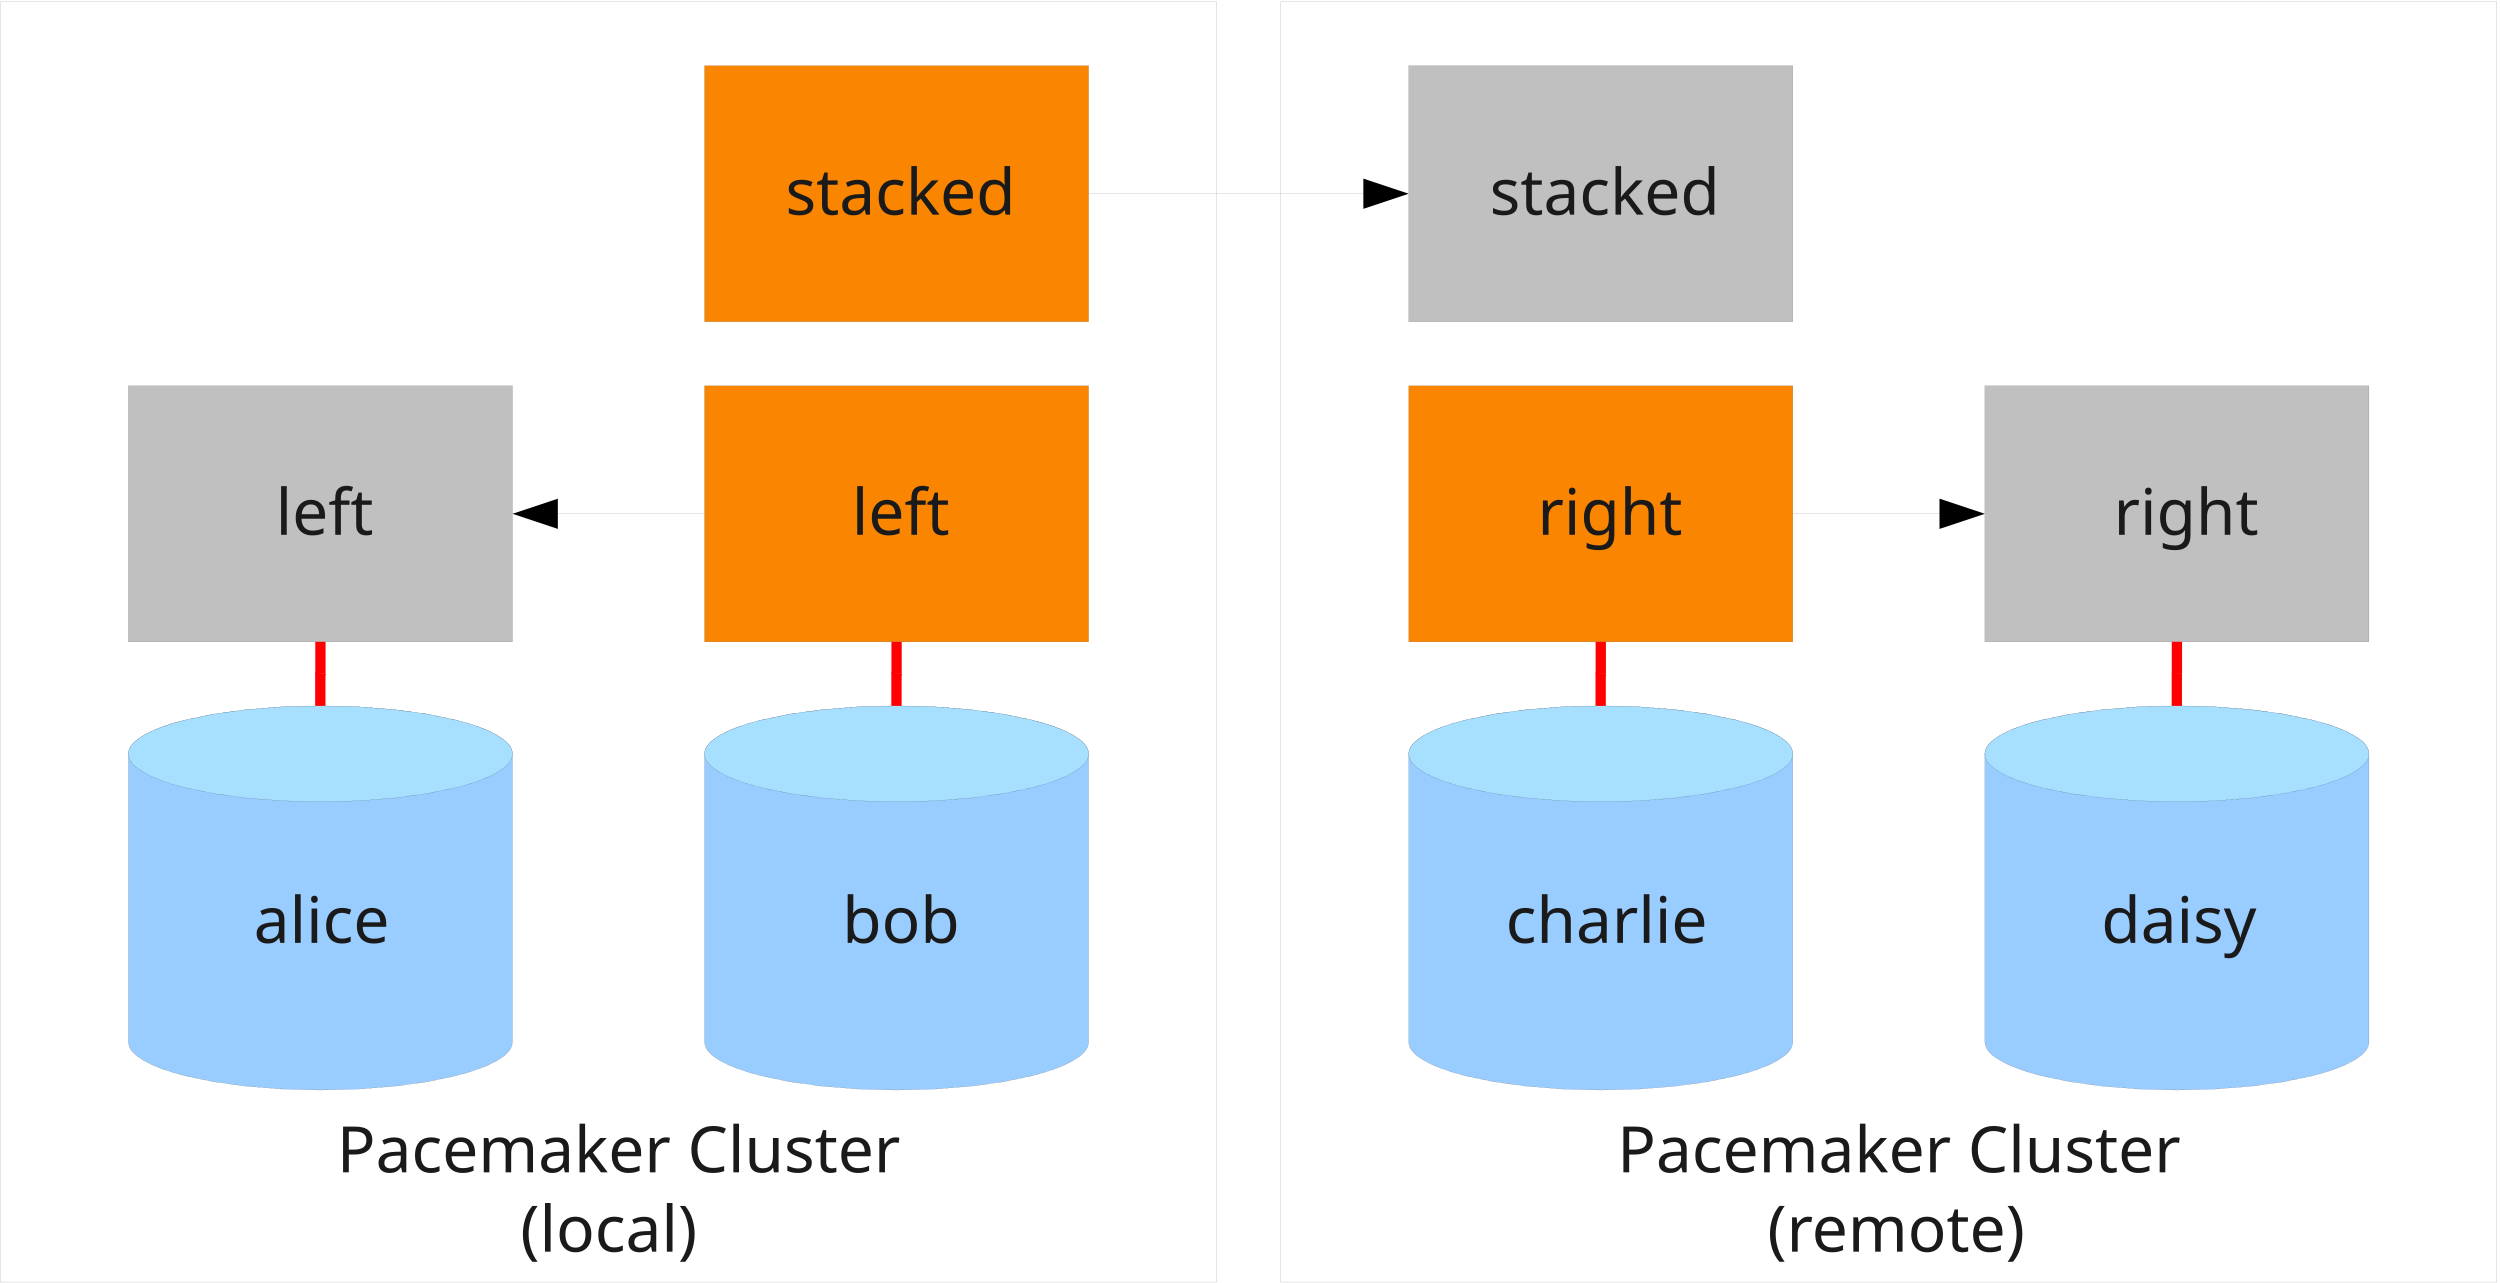
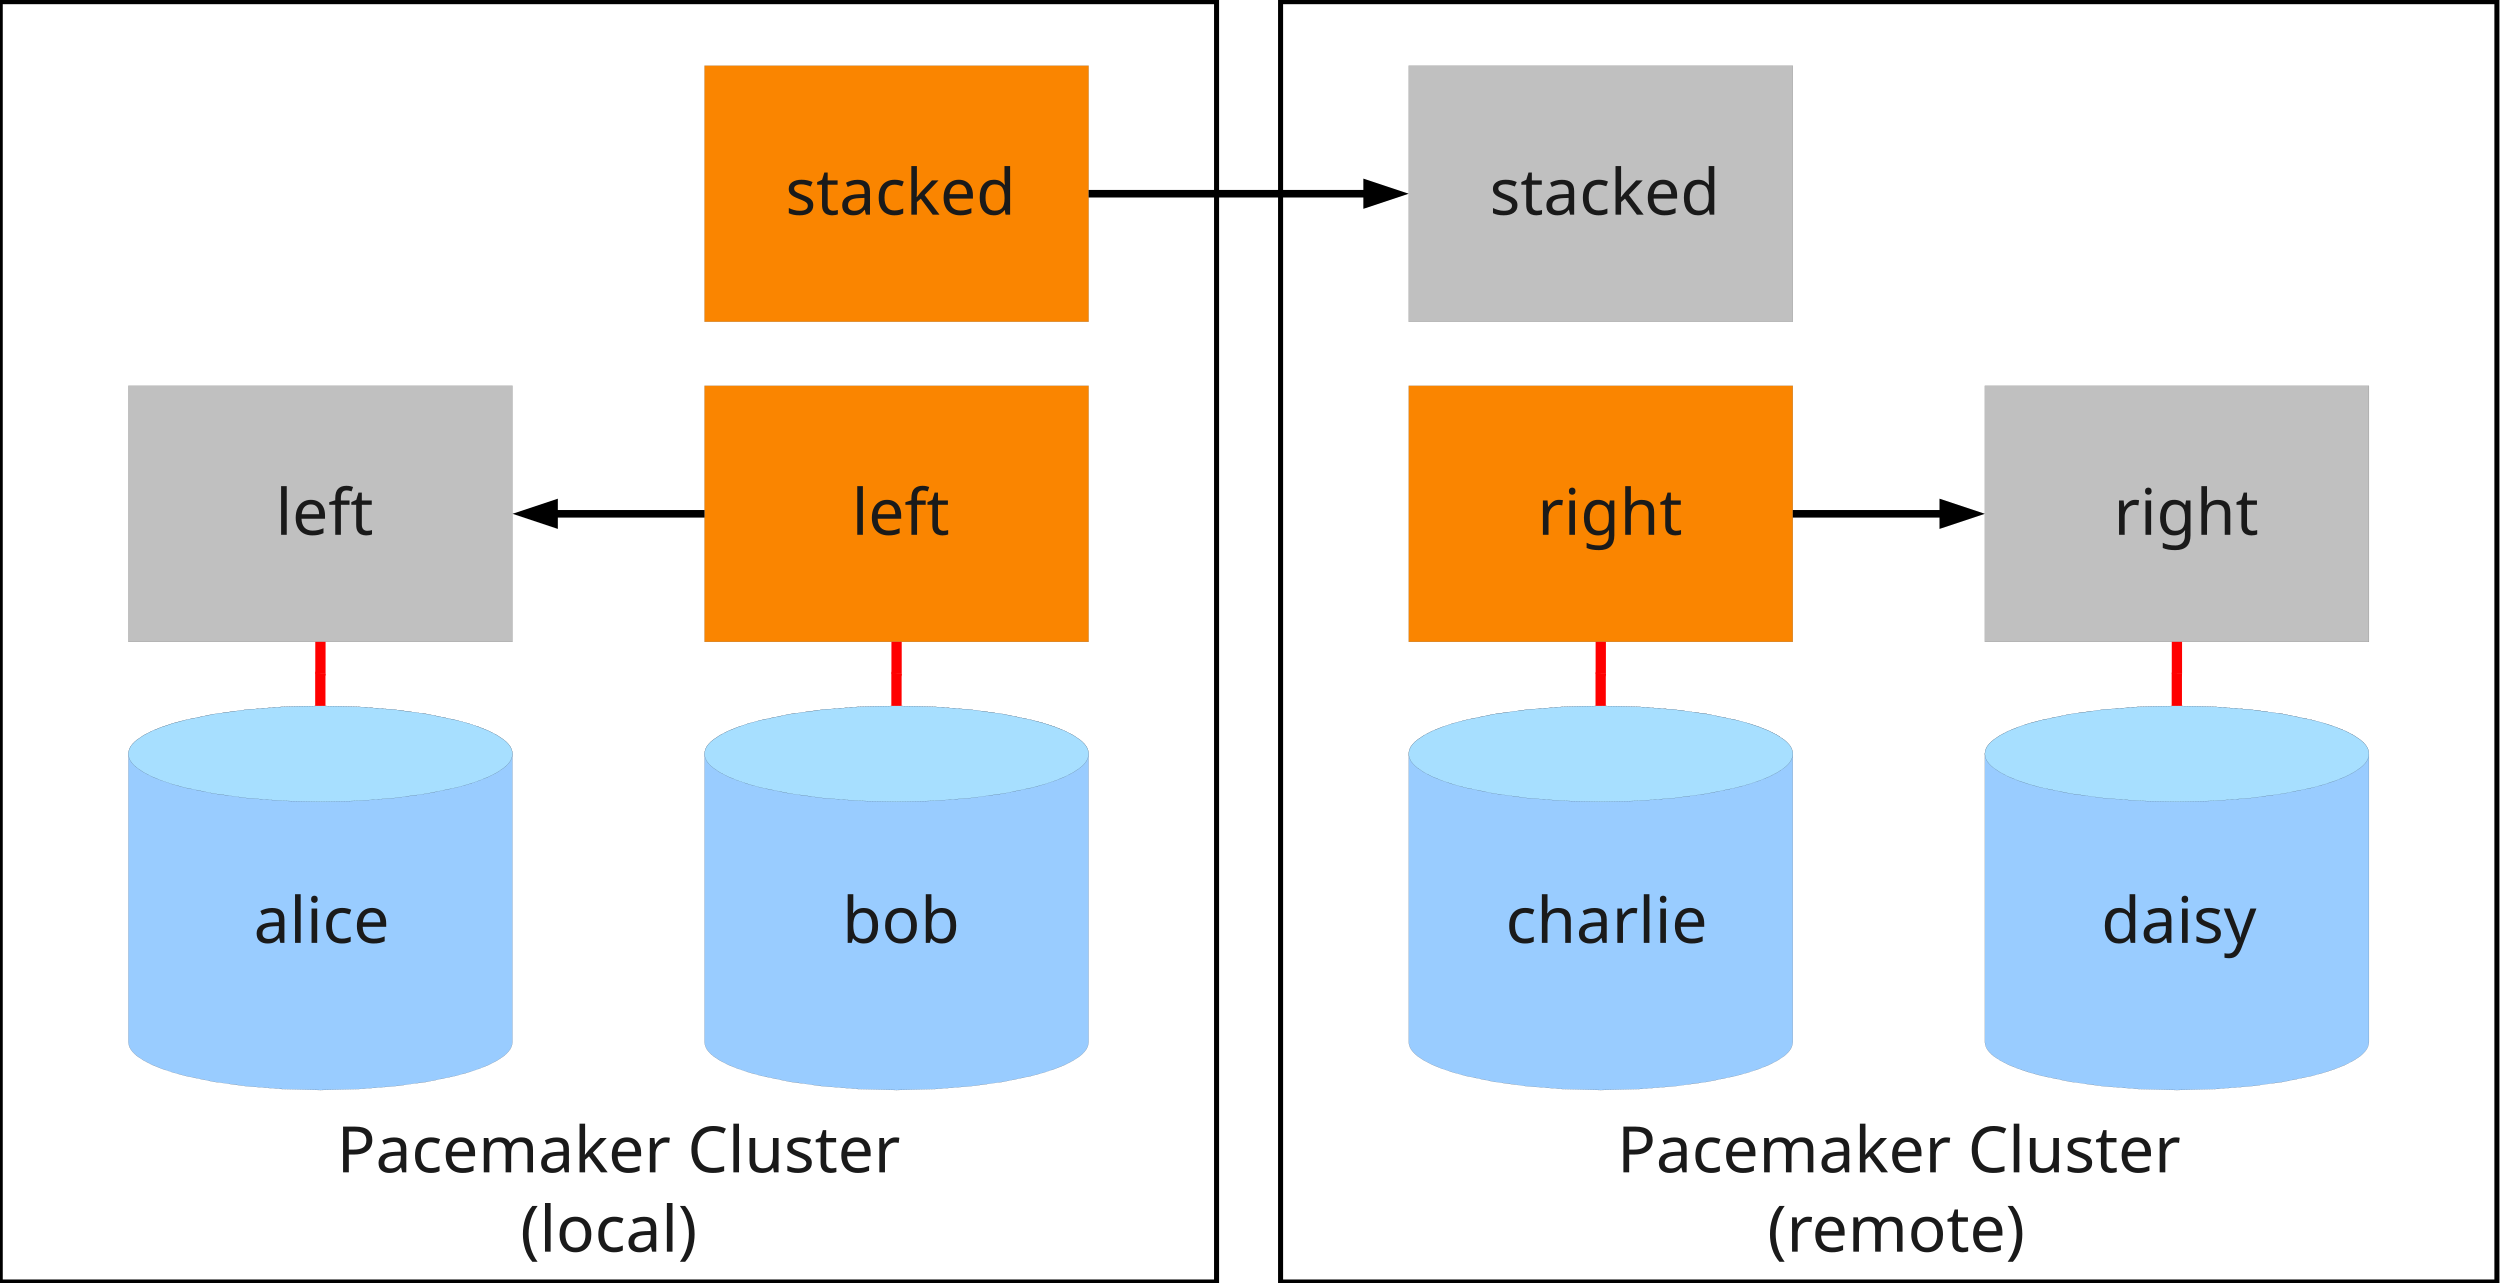
<svg xmlns="http://www.w3.org/2000/svg" version="1.0" width="659" height="338" id="svg3851">
  <defs id="defs3853" />
  <g id="layer1">
    <g transform="matrix(2.6574644e-2,0,0,2.6574644e-2,-33.66072,-134.5597)" id="Stacking_with_4_nodes" style="fill-rule:evenodd;visibility:visible">
      <g id="g3398">
        <g id="g3402">
          <g id="g3404" style="fill:none;stroke:#000000">
-             <path d="M 7301,17780 L 1269,17780 L 1269,5080 L 13334,5080 L 13334,17780 L 7301,17780" id="path3406" style="fill:none" />
+             <path d="M 7301,17780 L 1269,17780 L 1269,5080 L 13334,5080 L 13334,17780 L 7301,17780" id="path3406" style="fill:none;stroke-width:50" />
          </g>
          <g id="g3408">
            <g id="g3410" style="font-size:635px;font-weight:400;font-family:Helvetica embedded">
              <g id="g3412" style="fill:#1a1a1a;stroke:none">
                <text id="text3414">
                  <tspan x="4608 5019 5370 5688 6039 6568 6919 7228 7580 7791 7969 8426 8566 8918 9235 9409 9760" y="16692" id="tspan3416">Pacemaker Cluster</tspan>
                </text>
                <text id="text3418">
                  <tspan x="6428 6640 6779 7131 7448 7800 7939" y="17479" id="tspan3420">(local)</tspan>
                </text>
              </g>
            </g>
          </g>
        </g>
      </g>
      <g id="g3422">
        <g id="g3426">
          <g id="g3428" style="fill:none;stroke:#000000">
-             <path d="M 20001,17780 L 13969,17780 L 13969,5080 L 26034,5080 L 26034,17780 L 20001,17780" id="path3430" style="fill:none" />
+             <path d="M 20001,17780 L 13969,17780 L 13969,5080 L 26034,5080 L 26034,17780 L 20001,17780" id="path3430" style="fill:none;stroke-width:50" />
          </g>
          <g id="g3432">
            <g id="g3434" style="font-size:635px;font-weight:400;font-family:Helvetica embedded">
              <g id="g3436" style="fill:#1a1a1a;stroke:none">
                <text id="text3438">
                  <tspan x="17308 17719 18070 18388 18739 19268 19619 19928 20280 20491 20669 21126 21266 21618 21935 22109 22460" y="16692" id="tspan3440">Pacemaker Cluster</tspan>
                </text>
                <text id="text3442">
                  <tspan x="18798 19010 19217 19568 20098 20445 20618 20970" y="17479" id="tspan3444">(remote)</tspan>
                </text>
              </g>
            </g>
          </g>
        </g>
      </g>
      <g id="g3446">
        <g id="g3450">
          <g id="g3452" style="fill:#c0c0c0;stroke:none">
            <path d="M 2540,8890 L 6350,8890 L 6350,11430 L 2540,11430 L 2540,8890 z" id="path3454" />
          </g>
          <g id="g3456" style="fill:none;stroke:#000000">
            <path d="M 4445,11430 L 2540,11430 L 2540,8890 L 6350,8890 L 6350,11430 L 4445,11430" id="path3458" style="fill:none" />
          </g>
          <g id="g3460">
            <g id="g3462" style="font-size:635px;font-weight:400;font-family:Helvetica embedded">
              <g id="g3464" style="fill:#1a1a1a;stroke:none">
                <text id="text3466">
                  <tspan x="4001 4141 4492 4687" y="10368" id="tspan3468">left</tspan>
                </text>
              </g>
            </g>
          </g>
        </g>
      </g>
      <g id="g3470">
        <g id="g3474">
          <g id="g3476" style="fill:#99ccff;stroke:none">
            <path d="M 4445,12065 L 4065,12075 L 3709,12103 L 3386,12147 L 3103,12206 L 2979,12239 L 2869,12276 L 2773,12315 L 2692,12357 L 2627,12401 L 2601,12423 L 2579,12446 L 2562,12469 L 2550,12493 L 2543,12517 L 2540,12541 L 2540,15399 L 2543,15423 L 2550,15447 L 2562,15471 L 2579,15494 L 2601,15517 L 2627,15540 L 2692,15583 L 2773,15625 L 2869,15664 L 2979,15701 L 3103,15735 L 3386,15794 L 3709,15838 L 4065,15866 L 4445,15876 L 4825,15866 L 5181,15838 L 5504,15794 L 5787,15735 L 5911,15701 L 6021,15664 L 6117,15625 L 6198,15583 L 6263,15540 L 6289,15517 L 6311,15494 L 6328,15471 L 6340,15447 L 6347,15423 L 6350,15399 L 6350,12541 L 6347,12517 L 6340,12493 L 6328,12469 L 6311,12446 L 6289,12423 L 6263,12401 L 6198,12357 L 6117,12315 L 6021,12276 L 5911,12239 L 5787,12206 L 5504,12147 L 5181,12103 L 4825,12075 L 4445,12065 z" id="path3478" />
          </g>
          <g id="g3480" style="fill:none;stroke:#000000">
            <path d="M 4445,12065 L 4065,12075 L 3709,12103 L 3386,12147 L 3103,12206 L 2979,12239 L 2869,12276 L 2773,12315 L 2692,12357 L 2627,12401 L 2601,12423 L 2579,12446 L 2562,12469 L 2550,12493 L 2543,12517 L 2540,12541 L 2540,15399 L 2543,15423 L 2550,15447 L 2562,15471 L 2579,15494 L 2601,15517 L 2627,15540 L 2692,15583 L 2773,15625 L 2869,15664 L 2979,15701 L 3103,15735 L 3386,15794 L 3709,15838 L 4065,15866 L 4445,15876 L 4825,15866 L 5181,15838 L 5504,15794 L 5787,15735 L 5911,15701 L 6021,15664 L 6117,15625 L 6198,15583 L 6263,15540 L 6289,15517 L 6311,15494 L 6328,15471 L 6340,15447 L 6347,15423 L 6350,15399 L 6350,12541 L 6347,12517 L 6340,12493 L 6328,12469 L 6311,12446 L 6289,12423 L 6263,12401 L 6198,12357 L 6117,12315 L 6021,12276 L 5911,12239 L 5787,12206 L 5504,12147 L 5181,12103 L 4825,12075 L 4445,12065" id="path3482" style="fill:none" />
          </g>
          <g id="g3484" style="fill:#a7dfff;stroke:none">
            <path d="M 4445,12065 L 4065,12075 L 3709,12103 L 3386,12147 L 3103,12206 L 2979,12239 L 2869,12276 L 2773,12315 L 2692,12357 L 2627,12401 L 2601,12423 L 2579,12446 L 2562,12469 L 2550,12493 L 2543,12517 L 2540,12541 L 2543,12565 L 2550,12589 L 2562,12613 L 2579,12636 L 2601,12659 L 2627,12681 L 2692,12725 L 2773,12767 L 2869,12806 L 2979,12843 L 3103,12877 L 3386,12935 L 3709,12979 L 4065,13007 L 4445,13017 L 4825,13007 L 5181,12979 L 5504,12935 L 5787,12877 L 5911,12843 L 6021,12806 L 6117,12767 L 6198,12725 L 6263,12681 L 6289,12659 L 6311,12636 L 6328,12613 L 6340,12589 L 6347,12565 L 6350,12541 L 6347,12517 L 6340,12493 L 6328,12469 L 6311,12446 L 6289,12423 L 6263,12401 L 6198,12357 L 6117,12315 L 6021,12276 L 5911,12239 L 5787,12206 L 5504,12147 L 5181,12103 L 4825,12075 L 4445,12065 z" id="path3486" />
          </g>
          <g id="g3488" style="fill:none;stroke:#000000">
            <path d="M 4445,12065 L 4065,12075 L 3709,12103 L 3386,12147 L 3103,12206 L 2979,12239 L 2869,12276 L 2773,12315 L 2692,12357 L 2627,12401 L 2601,12423 L 2579,12446 L 2562,12469 L 2550,12493 L 2543,12517 L 2540,12541 L 2543,12565 L 2550,12589 L 2562,12613 L 2579,12636 L 2601,12659 L 2627,12681 L 2692,12725 L 2773,12767 L 2869,12806 L 2979,12843 L 3103,12877 L 3386,12935 L 3709,12979 L 4065,13007 L 4445,13017 L 4825,13007 L 5181,12979 L 5504,12935 L 5787,12877 L 5911,12843 L 6021,12806 L 6117,12767 L 6198,12725 L 6263,12681 L 6289,12659 L 6311,12636 L 6328,12613 L 6340,12589 L 6347,12565 L 6350,12541 L 6347,12517 L 6340,12493 L 6328,12469 L 6311,12446 L 6289,12423 L 6263,12401 L 6198,12357 L 6117,12315 L 6021,12276 L 5911,12239 L 5787,12206 L 5504,12147 L 5181,12103 L 4825,12075 L 4445,12065" id="path3490" style="fill:none" />
          </g>
          <g id="g3492">
            <g id="g3494" style="font-size:635px;font-weight:400;font-family:Helvetica embedded">
              <g id="g3496" style="fill:#1a1a1a;stroke:none">
                <text id="text3498">
                  <tspan x="3783 4134 4274 4414 4731" y="14416" id="tspan3500">alice</tspan>
                </text>
              </g>
            </g>
          </g>
        </g>
      </g>
      <g id="g3502">
        <g id="g3506">
          <g id="g3508" style="fill:#99ccff;stroke:none">
            <path d="M 10160,12065 L 9780,12075 L 9424,12103 L 9101,12147 L 8818,12206 L 8694,12239 L 8584,12276 L 8488,12315 L 8407,12357 L 8342,12401 L 8316,12423 L 8294,12446 L 8277,12469 L 8265,12493 L 8258,12517 L 8255,12541 L 8255,15399 L 8258,15423 L 8265,15447 L 8277,15471 L 8294,15494 L 8316,15517 L 8342,15540 L 8407,15583 L 8488,15625 L 8584,15664 L 8694,15701 L 8818,15735 L 9101,15794 L 9424,15838 L 9780,15866 L 10160,15876 L 10540,15866 L 10896,15838 L 11219,15794 L 11502,15735 L 11626,15701 L 11736,15664 L 11832,15625 L 11913,15583 L 11978,15540 L 12004,15517 L 12026,15494 L 12043,15471 L 12055,15447 L 12062,15423 L 12065,15399 L 12065,12541 L 12062,12517 L 12055,12493 L 12043,12469 L 12026,12446 L 12004,12423 L 11978,12401 L 11913,12357 L 11832,12315 L 11736,12276 L 11626,12239 L 11502,12206 L 11219,12147 L 10896,12103 L 10540,12075 L 10160,12065 z" id="path3510" />
          </g>
          <g id="g3512" style="fill:none;stroke:#000000">
            <path d="M 10160,12065 L 9780,12075 L 9424,12103 L 9101,12147 L 8818,12206 L 8694,12239 L 8584,12276 L 8488,12315 L 8407,12357 L 8342,12401 L 8316,12423 L 8294,12446 L 8277,12469 L 8265,12493 L 8258,12517 L 8255,12541 L 8255,15399 L 8258,15423 L 8265,15447 L 8277,15471 L 8294,15494 L 8316,15517 L 8342,15540 L 8407,15583 L 8488,15625 L 8584,15664 L 8694,15701 L 8818,15735 L 9101,15794 L 9424,15838 L 9780,15866 L 10160,15876 L 10540,15866 L 10896,15838 L 11219,15794 L 11502,15735 L 11626,15701 L 11736,15664 L 11832,15625 L 11913,15583 L 11978,15540 L 12004,15517 L 12026,15494 L 12043,15471 L 12055,15447 L 12062,15423 L 12065,15399 L 12065,12541 L 12062,12517 L 12055,12493 L 12043,12469 L 12026,12446 L 12004,12423 L 11978,12401 L 11913,12357 L 11832,12315 L 11736,12276 L 11626,12239 L 11502,12206 L 11219,12147 L 10896,12103 L 10540,12075 L 10160,12065" id="path3514" style="fill:none" />
          </g>
          <g id="g3516" style="fill:#a7dfff;stroke:none">
            <path d="M 10160,12065 L 9780,12075 L 9424,12103 L 9101,12147 L 8818,12206 L 8694,12239 L 8584,12276 L 8488,12315 L 8407,12357 L 8342,12401 L 8316,12423 L 8294,12446 L 8277,12469 L 8265,12493 L 8258,12517 L 8255,12541 L 8258,12565 L 8265,12589 L 8277,12613 L 8294,12636 L 8316,12659 L 8342,12681 L 8407,12725 L 8488,12767 L 8584,12806 L 8694,12843 L 8818,12877 L 9101,12935 L 9424,12979 L 9780,13007 L 10160,13017 L 10540,13007 L 10896,12979 L 11219,12935 L 11502,12877 L 11626,12843 L 11736,12806 L 11832,12767 L 11913,12725 L 11978,12681 L 12004,12659 L 12026,12636 L 12043,12613 L 12055,12589 L 12062,12565 L 12065,12541 L 12062,12517 L 12055,12493 L 12043,12469 L 12026,12446 L 12004,12423 L 11978,12401 L 11913,12357 L 11832,12315 L 11736,12276 L 11626,12239 L 11502,12206 L 11219,12147 L 10896,12103 L 10540,12075 L 10160,12065 z" id="path3518" />
          </g>
          <g id="g3520" style="fill:none;stroke:#000000">
            <path d="M 10160,12065 L 9780,12075 L 9424,12103 L 9101,12147 L 8818,12206 L 8694,12239 L 8584,12276 L 8488,12315 L 8407,12357 L 8342,12401 L 8316,12423 L 8294,12446 L 8277,12469 L 8265,12493 L 8258,12517 L 8255,12541 L 8258,12565 L 8265,12589 L 8277,12613 L 8294,12636 L 8316,12659 L 8342,12681 L 8407,12725 L 8488,12767 L 8584,12806 L 8694,12843 L 8818,12877 L 9101,12935 L 9424,12979 L 9780,13007 L 10160,13017 L 10540,13007 L 10896,12979 L 11219,12935 L 11502,12877 L 11626,12843 L 11736,12806 L 11832,12767 L 11913,12725 L 11978,12681 L 12004,12659 L 12026,12636 L 12043,12613 L 12055,12589 L 12062,12565 L 12065,12541 L 12062,12517 L 12055,12493 L 12043,12469 L 12026,12446 L 12004,12423 L 11978,12401 L 11913,12357 L 11832,12315 L 11736,12276 L 11626,12239 L 11502,12206 L 11219,12147 L 10896,12103 L 10540,12075 L 10160,12065" id="path3522" style="fill:none" />
          </g>
          <g id="g3524">
            <g id="g3526" style="font-size:635px;font-weight:400;font-family:Helvetica embedded">
              <g id="g3528" style="fill:#1a1a1a;stroke:none">
                <text id="text3530">
                  <tspan x="9621 9972 10324" y="14416" id="tspan3532">bob</tspan>
                </text>
              </g>
            </g>
          </g>
        </g>
      </g>
      <g id="g3534">
        <g id="g3538">
          <g id="g3540" style="fill:#99ccff;stroke:none">
            <path d="M 17145,12065 L 16765,12075 L 16409,12103 L 16086,12147 L 15803,12206 L 15679,12239 L 15569,12276 L 15473,12315 L 15392,12357 L 15327,12401 L 15301,12423 L 15279,12446 L 15262,12469 L 15250,12493 L 15243,12517 L 15240,12541 L 15240,15399 L 15243,15423 L 15250,15447 L 15262,15471 L 15279,15494 L 15301,15517 L 15327,15540 L 15392,15583 L 15473,15625 L 15569,15664 L 15679,15701 L 15803,15735 L 16086,15794 L 16409,15838 L 16765,15866 L 17145,15876 L 17525,15866 L 17881,15838 L 18204,15794 L 18487,15735 L 18611,15701 L 18721,15664 L 18817,15625 L 18898,15583 L 18963,15540 L 18989,15517 L 19011,15494 L 19028,15471 L 19040,15447 L 19047,15423 L 19050,15399 L 19050,12541 L 19047,12517 L 19040,12493 L 19028,12469 L 19011,12446 L 18989,12423 L 18963,12401 L 18898,12357 L 18817,12315 L 18721,12276 L 18611,12239 L 18487,12206 L 18204,12147 L 17881,12103 L 17525,12075 L 17145,12065 z" id="path3542" />
          </g>
          <g id="g3544" style="fill:none;stroke:#000000">
            <path d="M 17145,12065 L 16765,12075 L 16409,12103 L 16086,12147 L 15803,12206 L 15679,12239 L 15569,12276 L 15473,12315 L 15392,12357 L 15327,12401 L 15301,12423 L 15279,12446 L 15262,12469 L 15250,12493 L 15243,12517 L 15240,12541 L 15240,15399 L 15243,15423 L 15250,15447 L 15262,15471 L 15279,15494 L 15301,15517 L 15327,15540 L 15392,15583 L 15473,15625 L 15569,15664 L 15679,15701 L 15803,15735 L 16086,15794 L 16409,15838 L 16765,15866 L 17145,15876 L 17525,15866 L 17881,15838 L 18204,15794 L 18487,15735 L 18611,15701 L 18721,15664 L 18817,15625 L 18898,15583 L 18963,15540 L 18989,15517 L 19011,15494 L 19028,15471 L 19040,15447 L 19047,15423 L 19050,15399 L 19050,12541 L 19047,12517 L 19040,12493 L 19028,12469 L 19011,12446 L 18989,12423 L 18963,12401 L 18898,12357 L 18817,12315 L 18721,12276 L 18611,12239 L 18487,12206 L 18204,12147 L 17881,12103 L 17525,12075 L 17145,12065" id="path3546" style="fill:none" />
          </g>
          <g id="g3548" style="fill:#a7dfff;stroke:none">
            <path d="M 17145,12065 L 16765,12075 L 16409,12103 L 16086,12147 L 15803,12206 L 15679,12239 L 15569,12276 L 15473,12315 L 15392,12357 L 15327,12401 L 15301,12423 L 15279,12446 L 15262,12469 L 15250,12493 L 15243,12517 L 15240,12541 L 15243,12565 L 15250,12589 L 15262,12613 L 15279,12636 L 15301,12659 L 15327,12681 L 15392,12725 L 15473,12767 L 15569,12806 L 15679,12843 L 15803,12877 L 16086,12935 L 16409,12979 L 16765,13007 L 17145,13017 L 17525,13007 L 17881,12979 L 18204,12935 L 18487,12877 L 18611,12843 L 18721,12806 L 18817,12767 L 18898,12725 L 18963,12681 L 18989,12659 L 19011,12636 L 19028,12613 L 19040,12589 L 19047,12565 L 19050,12541 L 19047,12517 L 19040,12493 L 19028,12469 L 19011,12446 L 18989,12423 L 18963,12401 L 18898,12357 L 18817,12315 L 18721,12276 L 18611,12239 L 18487,12206 L 18204,12147 L 17881,12103 L 17525,12075 L 17145,12065 z" id="path3550" />
          </g>
          <g id="g3552" style="fill:none;stroke:#000000">
            <path d="M 17145,12065 L 16765,12075 L 16409,12103 L 16086,12147 L 15803,12206 L 15679,12239 L 15569,12276 L 15473,12315 L 15392,12357 L 15327,12401 L 15301,12423 L 15279,12446 L 15262,12469 L 15250,12493 L 15243,12517 L 15240,12541 L 15243,12565 L 15250,12589 L 15262,12613 L 15279,12636 L 15301,12659 L 15327,12681 L 15392,12725 L 15473,12767 L 15569,12806 L 15679,12843 L 15803,12877 L 16086,12935 L 16409,12979 L 16765,13007 L 17145,13017 L 17525,13007 L 17881,12979 L 18204,12935 L 18487,12877 L 18611,12843 L 18721,12806 L 18817,12767 L 18898,12725 L 18963,12681 L 18989,12659 L 19011,12636 L 19028,12613 L 19040,12589 L 19047,12565 L 19050,12541 L 19047,12517 L 19040,12493 L 19028,12469 L 19011,12446 L 18989,12423 L 18963,12401 L 18898,12357 L 18817,12315 L 18721,12276 L 18611,12239 L 18487,12206 L 18204,12147 L 17881,12103 L 17525,12075 L 17145,12065" id="path3554" style="fill:none" />
          </g>
          <g id="g3556">
            <g id="g3558" style="font-size:635px;font-weight:400;font-family:Helvetica embedded">
              <g id="g3560" style="fill:#1a1a1a;stroke:none">
                <text id="text3562">
                  <tspan x="16202 16520 16871 17222 17434 17574 17713" y="14416" id="tspan3564">charlie</tspan>
                </text>
              </g>
            </g>
          </g>
        </g>
      </g>
      <g id="g3566">
        <g id="g3570">
          <g id="g3572" style="fill:#99ccff;stroke:none">
            <path d="M 22860,12065 L 22480,12075 L 22124,12103 L 21801,12147 L 21518,12206 L 21394,12239 L 21284,12276 L 21188,12315 L 21107,12357 L 21042,12401 L 21016,12423 L 20994,12446 L 20977,12469 L 20965,12493 L 20958,12517 L 20955,12541 L 20955,15399 L 20958,15423 L 20965,15447 L 20977,15471 L 20994,15494 L 21016,15517 L 21042,15540 L 21107,15583 L 21188,15625 L 21284,15664 L 21394,15701 L 21518,15735 L 21801,15794 L 22124,15838 L 22480,15866 L 22860,15876 L 23240,15866 L 23596,15838 L 23919,15794 L 24202,15735 L 24326,15701 L 24436,15664 L 24532,15625 L 24613,15583 L 24678,15540 L 24704,15517 L 24726,15494 L 24743,15471 L 24755,15447 L 24762,15423 L 24765,15399 L 24765,12541 L 24762,12517 L 24755,12493 L 24743,12469 L 24726,12446 L 24704,12423 L 24678,12401 L 24613,12357 L 24532,12315 L 24436,12276 L 24326,12239 L 24202,12206 L 23919,12147 L 23596,12103 L 23240,12075 L 22860,12065 z" id="path3574" />
          </g>
          <g id="g3576" style="fill:none;stroke:#000000">
            <path d="M 22860,12065 L 22480,12075 L 22124,12103 L 21801,12147 L 21518,12206 L 21394,12239 L 21284,12276 L 21188,12315 L 21107,12357 L 21042,12401 L 21016,12423 L 20994,12446 L 20977,12469 L 20965,12493 L 20958,12517 L 20955,12541 L 20955,15399 L 20958,15423 L 20965,15447 L 20977,15471 L 20994,15494 L 21016,15517 L 21042,15540 L 21107,15583 L 21188,15625 L 21284,15664 L 21394,15701 L 21518,15735 L 21801,15794 L 22124,15838 L 22480,15866 L 22860,15876 L 23240,15866 L 23596,15838 L 23919,15794 L 24202,15735 L 24326,15701 L 24436,15664 L 24532,15625 L 24613,15583 L 24678,15540 L 24704,15517 L 24726,15494 L 24743,15471 L 24755,15447 L 24762,15423 L 24765,15399 L 24765,12541 L 24762,12517 L 24755,12493 L 24743,12469 L 24726,12446 L 24704,12423 L 24678,12401 L 24613,12357 L 24532,12315 L 24436,12276 L 24326,12239 L 24202,12206 L 23919,12147 L 23596,12103 L 23240,12075 L 22860,12065" id="path3578" style="fill:none" />
          </g>
          <g id="g3580" style="fill:#a7dfff;stroke:none">
            <path d="M 22860,12065 L 22480,12075 L 22124,12103 L 21801,12147 L 21518,12206 L 21394,12239 L 21284,12276 L 21188,12315 L 21107,12357 L 21042,12401 L 21016,12423 L 20994,12446 L 20977,12469 L 20965,12493 L 20958,12517 L 20955,12541 L 20958,12565 L 20965,12589 L 20977,12613 L 20994,12636 L 21016,12659 L 21042,12681 L 21107,12725 L 21188,12767 L 21284,12806 L 21394,12843 L 21518,12877 L 21801,12935 L 22124,12979 L 22480,13007 L 22860,13017 L 23240,13007 L 23596,12979 L 23919,12935 L 24202,12877 L 24326,12843 L 24436,12806 L 24532,12767 L 24613,12725 L 24678,12681 L 24704,12659 L 24726,12636 L 24743,12613 L 24755,12589 L 24762,12565 L 24765,12541 L 24762,12517 L 24755,12493 L 24743,12469 L 24726,12446 L 24704,12423 L 24678,12401 L 24613,12357 L 24532,12315 L 24436,12276 L 24326,12239 L 24202,12206 L 23919,12147 L 23596,12103 L 23240,12075 L 22860,12065 z" id="path3582" />
          </g>
          <g id="g3584" style="fill:none;stroke:#000000">
            <path d="M 22860,12065 L 22480,12075 L 22124,12103 L 21801,12147 L 21518,12206 L 21394,12239 L 21284,12276 L 21188,12315 L 21107,12357 L 21042,12401 L 21016,12423 L 20994,12446 L 20977,12469 L 20965,12493 L 20958,12517 L 20955,12541 L 20958,12565 L 20965,12589 L 20977,12613 L 20994,12636 L 21016,12659 L 21042,12681 L 21107,12725 L 21188,12767 L 21284,12806 L 21394,12843 L 21518,12877 L 21801,12935 L 22124,12979 L 22480,13007 L 22860,13017 L 23240,13007 L 23596,12979 L 23919,12935 L 24202,12877 L 24326,12843 L 24436,12806 L 24532,12767 L 24613,12725 L 24678,12681 L 24704,12659 L 24726,12636 L 24743,12613 L 24755,12589 L 24762,12565 L 24765,12541 L 24762,12517 L 24755,12493 L 24743,12469 L 24726,12446 L 24704,12423 L 24678,12401 L 24613,12357 L 24532,12315 L 24436,12276 L 24326,12239 L 24202,12206 L 23919,12147 L 23596,12103 L 23240,12075 L 22860,12065" id="path3586" style="fill:none" />
          </g>
          <g id="g3588">
            <g id="g3590" style="font-size:635px;font-weight:400;font-family:Helvetica embedded">
              <g id="g3592" style="fill:#1a1a1a;stroke:none">
                <text id="text3594">
                  <tspan x="22110 22461 22813 22952 23270" y="14416" id="tspan3596">daisy</tspan>
                </text>
              </g>
            </g>
          </g>
        </g>
      </g>
      <g id="g3598">
        <g id="g3602">
          <g id="g3604" style="fill:#fa8500;stroke:none">
            <path d="M 8255,8890 L 12065,8890 L 12065,11430 L 8255,11430 L 8255,8890 z" id="path3606" />
          </g>
          <g id="g3608" style="fill:none;stroke:#000000">
            <path d="M 10160,11430 L 8255,11430 L 8255,8890 L 12065,8890 L 12065,11430 L 10160,11430" id="path3610" style="fill:none" />
          </g>
          <g id="g3612">
            <g id="g3614" style="font-size:635px;font-weight:400;font-family:Helvetica embedded">
              <g id="g3616" style="fill:#1a1a1a;stroke:none">
                <text id="text3618">
                  <tspan x="9716 9856 10207 10402" y="10368" id="tspan3620">left</tspan>
                </text>
              </g>
            </g>
          </g>
        </g>
      </g>
      <g id="g3622">
        <g id="g3626">
          <g id="g3628" style="fill:#fa8500;stroke:none">
            <path d="M 15240,8890 L 19050,8890 L 19050,11430 L 15240,11430 L 15240,8890 z" id="path3630" />
          </g>
          <g id="g3632" style="fill:none;stroke:#000000">
            <path d="M 17145,11430 L 15240,11430 L 15240,8890 L 19050,8890 L 19050,11430 L 17145,11430" id="path3634" style="fill:none" />
          </g>
          <g id="g3636">
            <g id="g3638" style="font-size:635px;font-weight:400;font-family:Helvetica embedded">
              <g id="g3640" style="fill:#1a1a1a;stroke:none">
                <text id="text3642">
                  <tspan x="16517 16729 16868 17220 17571" y="10368" id="tspan3644">right</tspan>
                </text>
              </g>
            </g>
          </g>
        </g>
      </g>
      <g id="g3646">
        <g id="g3650">
          <g id="g3652" style="fill:#c0c0c0;stroke:none">
            <path d="M 20955,8890 L 24765,8890 L 24765,11430 L 20955,11430 L 20955,8890 z" id="path3654" />
          </g>
          <g id="g3656" style="fill:none;stroke:#000000">
            <path d="M 22860,11430 L 20955,11430 L 20955,8890 L 24765,8890 L 24765,11430 L 22860,11430" id="path3658" style="fill:none" />
          </g>
          <g id="g3660">
            <g id="g3662" style="font-size:635px;font-weight:400;font-family:Helvetica embedded">
              <g id="g3664" style="fill:#1a1a1a;stroke:none">
                <text id="text3666">
                  <tspan x="22232 22444 22583 22935 23286" y="10368" id="tspan3668">right</tspan>
                </text>
              </g>
            </g>
          </g>
        </g>
      </g>
      <g id="g3670">
        <g id="g3674">
          <g id="g3676" style="fill:#fa8500;stroke:none">
            <path d="M 8255,5715 L 12065,5715 L 12065,8255 L 8255,8255 L 8255,5715 z" id="path3678" />
          </g>
          <g id="g3680" style="fill:none;stroke:#000000">
            <path d="M 10160,8255 L 8255,8255 L 8255,5715 L 12065,5715 L 12065,8255 L 10160,8255" id="path3682" style="fill:none" />
          </g>
          <g id="g3684">
            <g id="g3686" style="font-size:635px;font-weight:400;font-family:Helvetica embedded">
              <g id="g3688" style="fill:#1a1a1a;stroke:none">
                <text id="text3690">
                  <tspan x="9058 9376 9553 9905 10226 10535 10887" y="7193" id="tspan3692">stacked</tspan>
                </text>
              </g>
            </g>
          </g>
        </g>
      </g>
      <g id="g3694">
        <g id="g3698">
          <g id="g3700" style="fill:#c0c0c0;stroke:none">
            <path d="M 15240,5715 L 19050,5715 L 19050,8255 L 15240,8255 L 15240,5715 z" id="path3702" />
          </g>
          <g id="g3704" style="fill:none;stroke:#000000">
            <path d="M 17145,8255 L 15240,8255 L 15240,5715 L 19050,5715 L 19050,8255 L 17145,8255" id="path3706" style="fill:none" />
          </g>
          <g id="g3708">
            <g id="g3710" style="font-size:635px;font-weight:400;font-family:Helvetica embedded">
              <g id="g3712" style="fill:#1a1a1a;stroke:none">
                <text id="text3714">
                  <tspan x="16043 16361 16538 16890 17211 17520 17872" y="7193" id="tspan3716">stacked</tspan>
                </text>
              </g>
            </g>
          </g>
        </g>
      </g>
      <g id="g3718">
        <g id="g3722">
          <g id="g3724" style="fill:#000000;stroke:none">
            <path d="M 6350,10160 L 6800,10010 L 6800,10310 L 6350,10160 z" id="path3726" />
          </g>
          <g id="g3728" style="fill:none;stroke:#000000">
-             <path d="M 8255,10160 L 6710,10160" id="path3730" style="fill:none" />
+             <path d="M 8255,10160 L 6710,10160" id="path3730" style="fill:none;stroke-width:75;stroke-dasharray:none" />
          </g>
          <g id="g3732" />
        </g>
      </g>
      <g id="g3734">
        <g id="g3738">
          <g id="g3740" style="fill:#000000;stroke:none">
            <path d="M 20955,10160 L 20505,10310 L 20505,10010 L 20955,10160 z" id="path3742" />
          </g>
          <g id="g3744" style="fill:none;stroke:#000000">
-             <path d="M 19050,10160 L 20595,10160" id="path3746" style="fill:none" />
+             <path d="M 19050,10160 L 20595,10160" id="path3746" style="fill:none;stroke-width:75;stroke-dasharray:none" />
          </g>
          <g id="g3748" />
        </g>
      </g>
      <g id="g3750">
        <g id="g3754">
          <g id="g3756" style="fill:#000000;stroke:none">
            <path d="M 15240,6985 L 14790,7135 L 14790,6835 L 15240,6985 z" id="path3758" />
          </g>
          <g id="g3760" style="fill:none;stroke:#000000">
-             <path d="M 12065,6985 L 14880,6985" id="path3762" style="fill:none" />
+             <path d="M 12065,6985 L 14880,6985" id="path3762" style="fill:none;stroke-width:75;stroke-dasharray:none" />
          </g>
          <g id="g3764" />
        </g>
      </g>
      <g id="g3766">
        <g id="g3770">
          <g id="g3772" style="fill:#ff0000;stroke:none">
            <path d="M 4496,11430 L 4496,11748 L 4445,11748 L 4394,11748 L 4394,11430 L 4445,11430 L 4496,11430 z" id="path3774" />
            <path d="M 4445,11748 L 4496,11748 L 4495,11757 L 4493,11765 L 4489,11773 L 4484,11781 L 4478,11787 L 4471,11792 L 4462,11796 L 4454,11798 L 4445,11799 L 4445,11799 L 4445,11748 z" id="path3776" />
            <path d="M 4445,11799 L 4444,11799 L 4444,11748 L 4444,11697 L 4445,11697 L 4445,11748 L 4445,11799 z" id="path3778" />
            <path d="M 4444,11748 L 4393,11748 L 4394,11739 L 4396,11731 L 4400,11723 L 4405,11715 L 4411,11709 L 4418,11704 L 4427,11700 L 4435,11698 L 4444,11697 L 4444,11697 L 4444,11748 z" id="path3780" />
            <path d="M 4495,11748 L 4495,12065 L 4444,12065 L 4393,12065 L 4393,11748 L 4444,11748 L 4495,11748 z" id="path3782" />
          </g>
          <g id="g3784" />
        </g>
      </g>
      <g id="g3786">
        <g id="g3790">
          <g id="g3792" style="fill:#ff0000;stroke:none">
            <path d="M 10211,11430 L 10211,11748 L 10160,11748 L 10109,11748 L 10109,11430 L 10160,11430 L 10211,11430 z" id="path3794" />
            <path d="M 10160,11748 L 10211,11748 L 10210,11757 L 10208,11765 L 10204,11773 L 10199,11781 L 10193,11787 L 10186,11792 L 10177,11796 L 10169,11798 L 10160,11799 L 10160,11799 L 10160,11748 z" id="path3796" />
            <path d="M 10160,11799 L 10159,11799 L 10159,11748 L 10159,11697 L 10160,11697 L 10160,11748 L 10160,11799 z" id="path3798" />
            <path d="M 10159,11748 L 10108,11748 L 10109,11739 L 10111,11731 L 10115,11723 L 10120,11715 L 10126,11709 L 10133,11704 L 10142,11700 L 10150,11698 L 10159,11697 L 10159,11697 L 10159,11748 z" id="path3800" />
            <path d="M 10210,11748 L 10210,12065 L 10159,12065 L 10108,12065 L 10108,11748 L 10159,11748 L 10210,11748 z" id="path3802" />
          </g>
          <g id="g3804" />
        </g>
      </g>
      <g id="g3806">
        <g id="g3810">
          <g id="g3812" style="fill:#ff0000;stroke:none">
            <path d="M 17196,11430 L 17196,11748 L 17145,11748 L 17094,11748 L 17094,11430 L 17145,11430 L 17196,11430 z" id="path3814" />
            <path d="M 17145,11748 L 17196,11748 L 17195,11757 L 17193,11765 L 17189,11773 L 17184,11781 L 17178,11787 L 17171,11792 L 17162,11796 L 17154,11798 L 17145,11799 L 17145,11799 L 17145,11748 z" id="path3816" />
            <path d="M 17145,11799 L 17144,11799 L 17144,11748 L 17144,11697 L 17145,11697 L 17145,11748 L 17145,11799 z" id="path3818" />
            <path d="M 17144,11748 L 17093,11748 L 17094,11739 L 17096,11731 L 17100,11723 L 17105,11715 L 17111,11709 L 17118,11704 L 17127,11700 L 17135,11698 L 17144,11697 L 17144,11697 L 17144,11748 z" id="path3820" />
            <path d="M 17195,11748 L 17195,12065 L 17144,12065 L 17093,12065 L 17093,11748 L 17144,11748 L 17195,11748 z" id="path3822" />
          </g>
          <g id="g3824" />
        </g>
      </g>
      <g id="g3826">
        <g id="g3830">
          <g id="g3832" style="fill:#ff0000;stroke:none">
            <path d="M 22911,11430 L 22911,11748 L 22860,11748 L 22809,11748 L 22809,11430 L 22860,11430 L 22911,11430 z" id="path3834" />
            <path d="M 22860,11748 L 22911,11748 L 22910,11757 L 22908,11765 L 22904,11773 L 22899,11781 L 22893,11787 L 22886,11792 L 22877,11796 L 22869,11798 L 22860,11799 L 22860,11799 L 22860,11748 z" id="path3836" />
            <path d="M 22860,11799 L 22859,11799 L 22859,11748 L 22859,11697 L 22860,11697 L 22860,11748 L 22860,11799 z" id="path3838" />
            <path d="M 22859,11748 L 22808,11748 L 22809,11739 L 22811,11731 L 22815,11723 L 22820,11715 L 22826,11709 L 22833,11704 L 22842,11700 L 22850,11698 L 22859,11697 L 22859,11697 L 22859,11748 z" id="path3840" />
            <path d="M 22910,11748 L 22910,12065 L 22859,12065 L 22808,12065 L 22808,11748 L 22859,11748 L 22910,11748 z" id="path3842" />
          </g>
          <g id="g3844" />
        </g>
      </g>
    </g>
  </g>
</svg>
